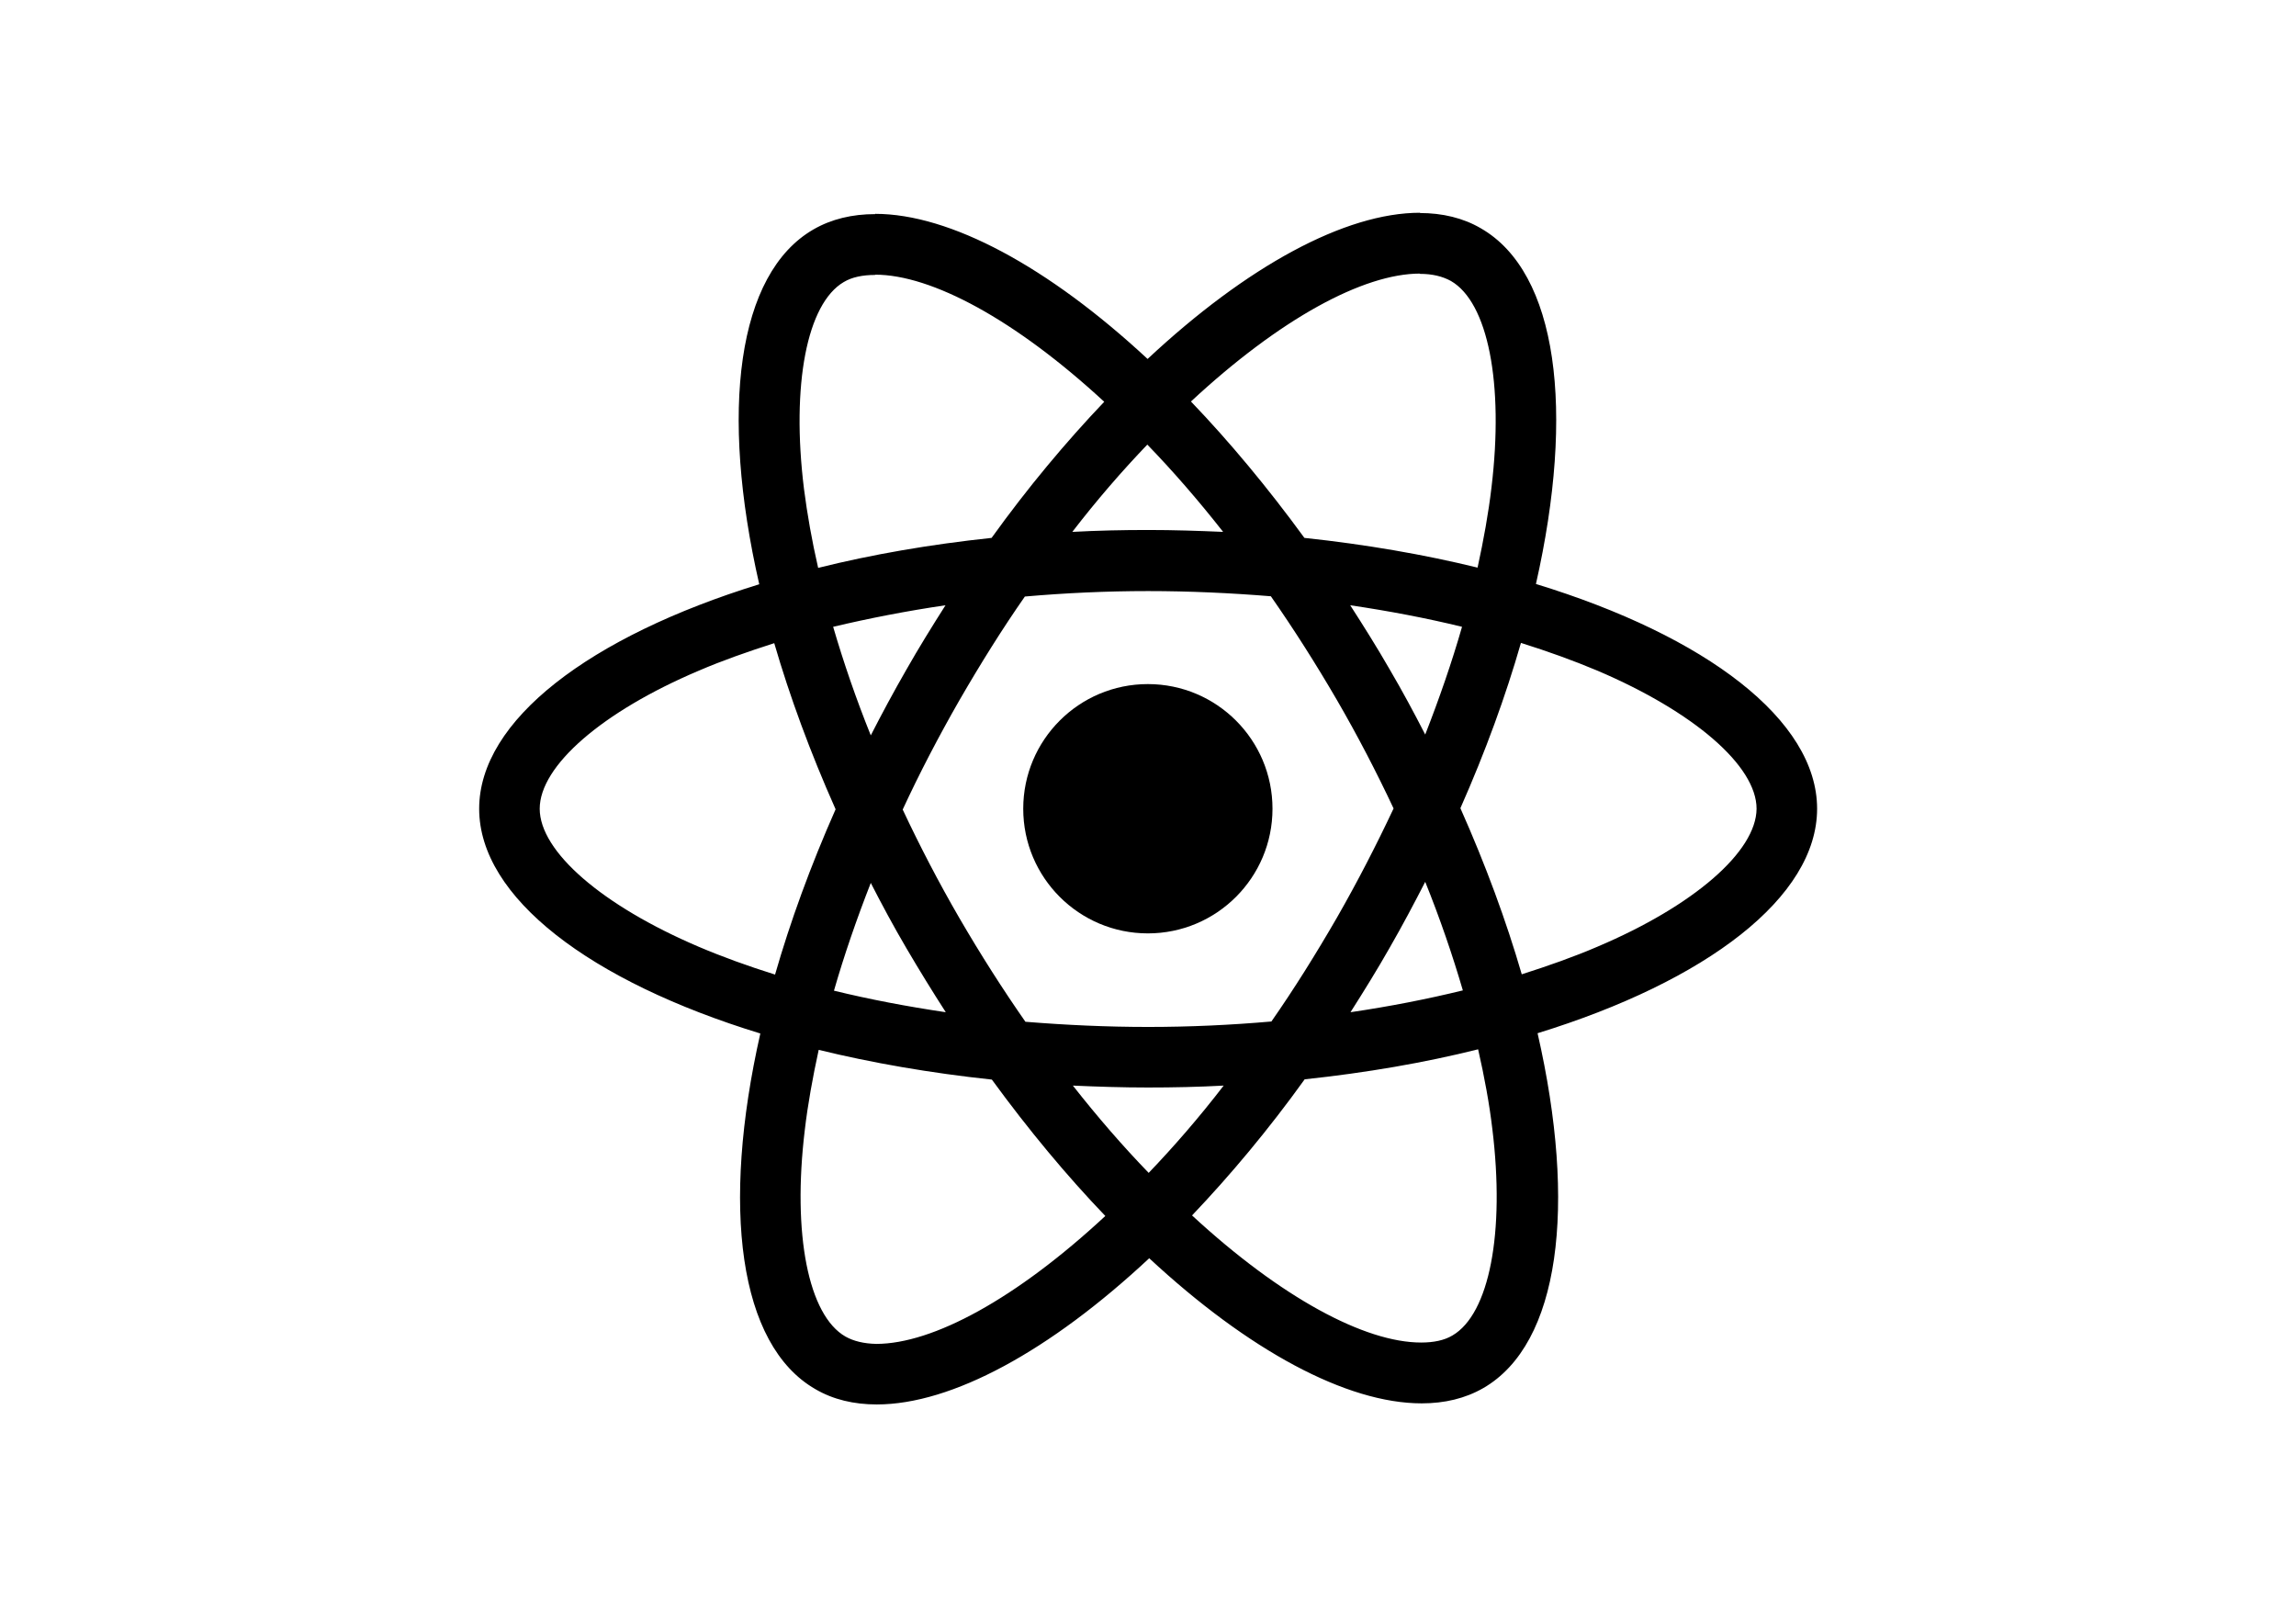
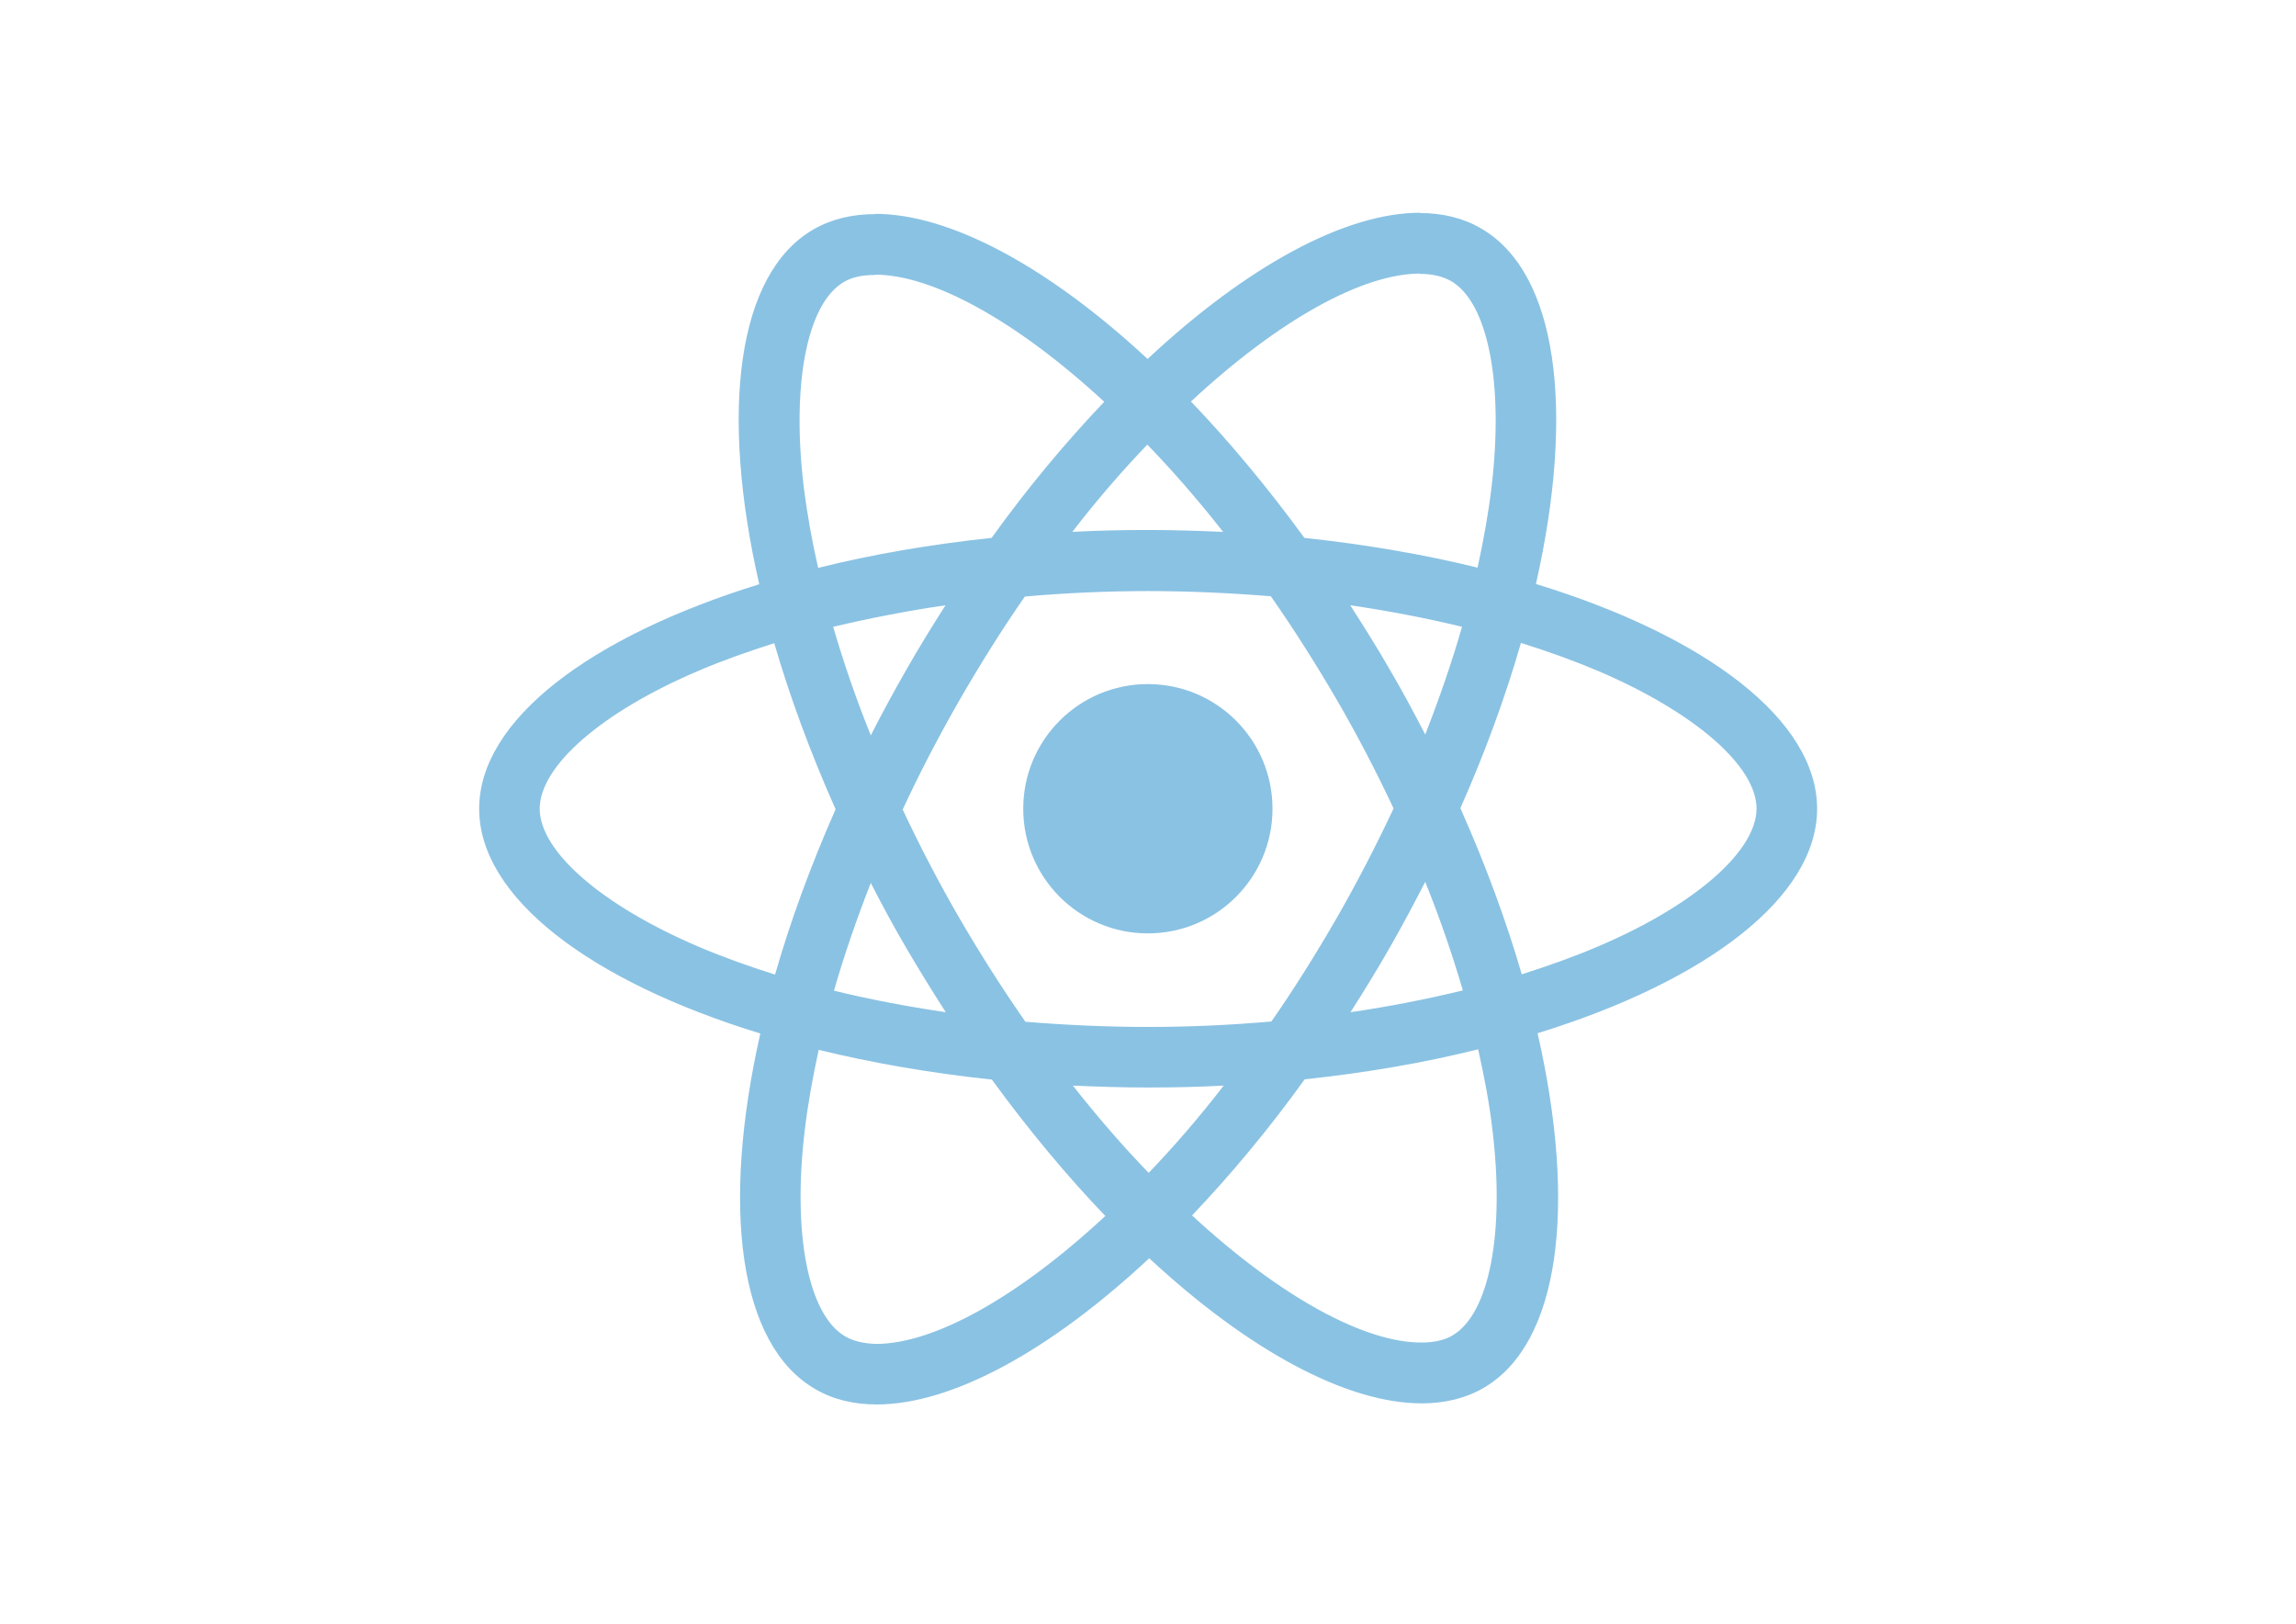
<svg xmlns="http://www.w3.org/2000/svg" viewBox="0 0 841.9 595.3">
-   <g fill="#000000">
+   <g fill="#8AC2E3">
    <path d="M666.3 296.5c0-32.5-40.7-63.3-103.1-82.4 14.4-63.6 8-114.2-20.2-130.4-6.5-3.8-14.1-5.6-22.4-5.6v22.3c4.6 0 8.3.9 11.4 2.6 13.6 7.8 19.5 37.5 14.9 75.7-1.1 9.4-2.9 19.3-5.1 29.4-19.6-4.8-41-8.5-63.5-10.9-13.5-18.5-27.5-35.3-41.6-50 32.6-30.3 63.2-46.9 84-46.9V78c-27.5 0-63.5 19.6-99.9 53.6-36.4-33.8-72.4-53.2-99.9-53.2v22.3c20.7 0 51.4 16.5 84 46.6-14 14.7-28 31.4-41.3 49.9-22.6 2.4-44 6.1-63.6 11-2.3-10-4-19.7-5.2-29-4.7-38.2 1.1-67.9 14.6-75.8 3-1.8 6.9-2.6 11.5-2.6V78.5c-8.4 0-16 1.8-22.6 5.6-28.1 16.2-34.4 66.7-19.9 130.1-62.2 19.2-102.7 49.9-102.7 82.3 0 32.5 40.7 63.3 103.1 82.4-14.4 63.6-8 114.2 20.2 130.4 6.5 3.8 14.1 5.6 22.5 5.6 27.5 0 63.5-19.6 99.9-53.6 36.4 33.8 72.4 53.2 99.9 53.2 8.4 0 16-1.8 22.6-5.6 28.1-16.2 34.4-66.7 19.9-130.1 62-19.1 102.5-49.9 102.5-82.3zm-130.2-66.7c-3.7 12.9-8.3 26.2-13.5 39.5-4.1-8-8.4-16-13.1-24-4.6-8-9.5-15.8-14.4-23.4 14.2 2.1 27.9 4.7 41 7.9zm-45.8 106.5c-7.8 13.5-15.8 26.3-24.1 38.2-14.9 1.3-30 2-45.2 2-15.1 0-30.2-.7-45-1.9-8.3-11.9-16.4-24.6-24.2-38-7.6-13.1-14.5-26.4-20.8-39.8 6.2-13.4 13.2-26.8 20.7-39.9 7.8-13.5 15.8-26.3 24.1-38.2 14.9-1.3 30-2 45.2-2 15.1 0 30.2.7 45 1.9 8.3 11.9 16.4 24.6 24.2 38 7.6 13.1 14.5 26.4 20.8 39.8-6.3 13.4-13.2 26.8-20.7 39.9zm32.3-13c5.4 13.4 10 26.8 13.8 39.8-13.1 3.2-26.9 5.9-41.2 8 4.9-7.7 9.8-15.6 14.4-23.7 4.6-8 8.9-16.1 13-24.1zM421.2 430c-9.3-9.6-18.6-20.3-27.8-32 9 .4 18.2.7 27.5.7 9.4 0 18.7-.2 27.8-.7-9 11.7-18.3 22.4-27.5 32zm-74.4-58.9c-14.2-2.1-27.9-4.7-41-7.9 3.7-12.9 8.3-26.2 13.5-39.5 4.1 8 8.4 16 13.1 24 4.7 8 9.5 15.8 14.4 23.4zM420.7 163c9.3 9.6 18.6 20.3 27.8 32-9-.4-18.2-.7-27.5-.7-9.4 0-18.7.2-27.8.7 9-11.7 18.3-22.4 27.5-32zm-74 58.9c-4.9 7.7-9.8 15.6-14.4 23.7-4.6 8-8.9 16-13 24-5.4-13.4-10-26.8-13.8-39.8 13.1-3.1 26.9-5.8 41.2-7.9zm-90.5 125.2c-35.4-15.1-58.3-34.9-58.3-50.6 0-15.7 22.9-35.6 58.3-50.6 8.6-3.7 18-7 27.7-10.1 5.7 19.6 13.2 40 22.5 60.9-9.2 20.8-16.6 41.1-22.2 60.6-9.9-3.1-19.3-6.5-28-10.2zM310 490c-13.6-7.8-19.5-37.5-14.9-75.7 1.1-9.4 2.9-19.3 5.1-29.4 19.6 4.8 41 8.5 63.5 10.9 13.5 18.5 27.5 35.3 41.6 50-32.6 30.3-63.2 46.9-84 46.9-4.5-.1-8.3-1-11.3-2.7zm237.2-76.2c4.7 38.2-1.1 67.9-14.6 75.8-3 1.8-6.9 2.6-11.5 2.6-20.7 0-51.4-16.5-84-46.6 14-14.7 28-31.4 41.3-49.9 22.6-2.4 44-6.1 63.6-11 2.3 10.1 4.1 19.8 5.2 29.1zm38.5-66.7c-8.6 3.7-18 7-27.7 10.1-5.7-19.6-13.2-40-22.5-60.9 9.2-20.8 16.6-41.1 22.2-60.6 9.9 3.1 19.3 6.5 28.1 10.2 35.4 15.1 58.3 34.9 58.3 50.6-.1 15.7-23 35.6-58.4 50.6zM320.8 78.4z" />
    <circle cx="420.9" cy="296.5" r="45.7" />
    <path d="M520.5 78.1z" />
  </g>
</svg>
